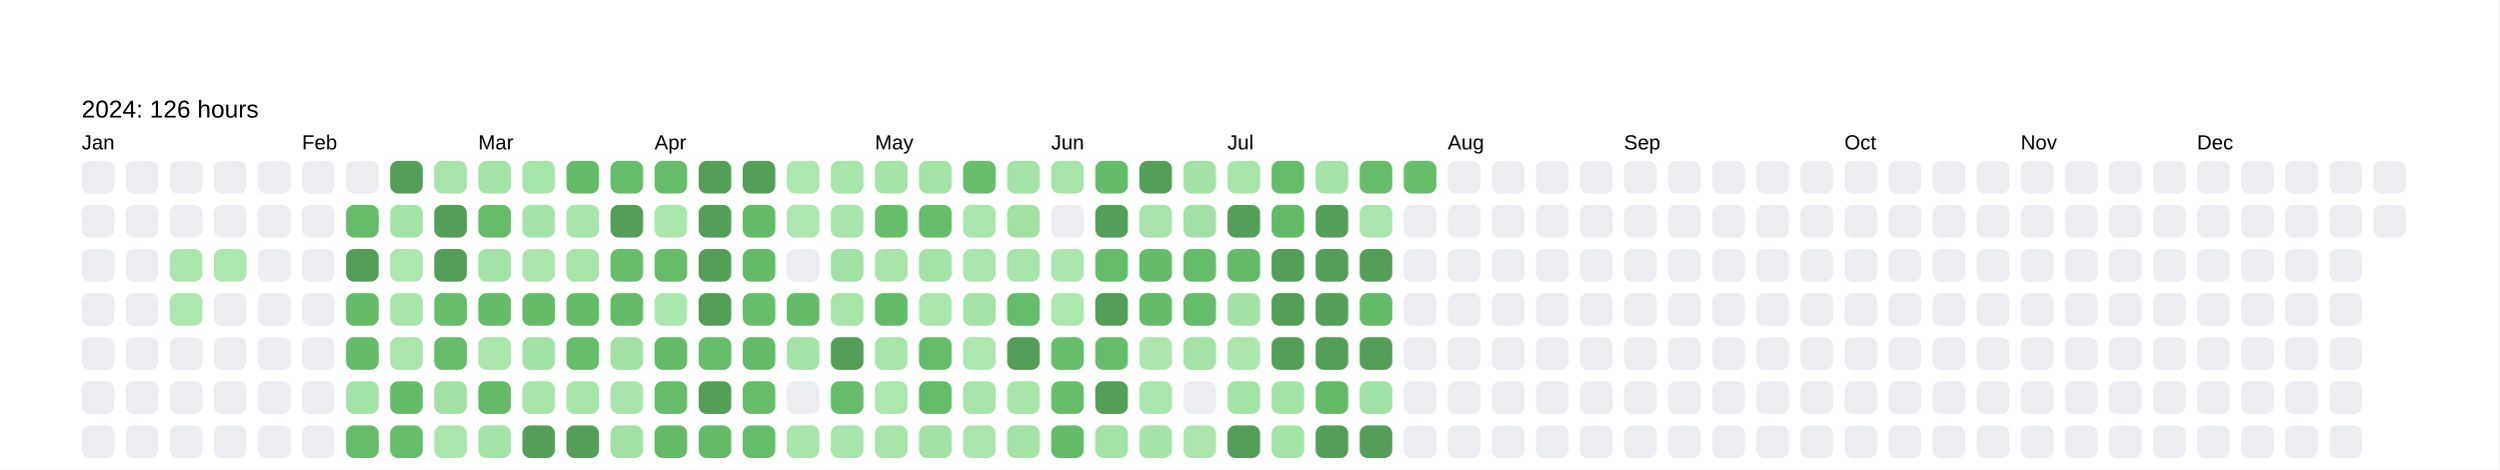
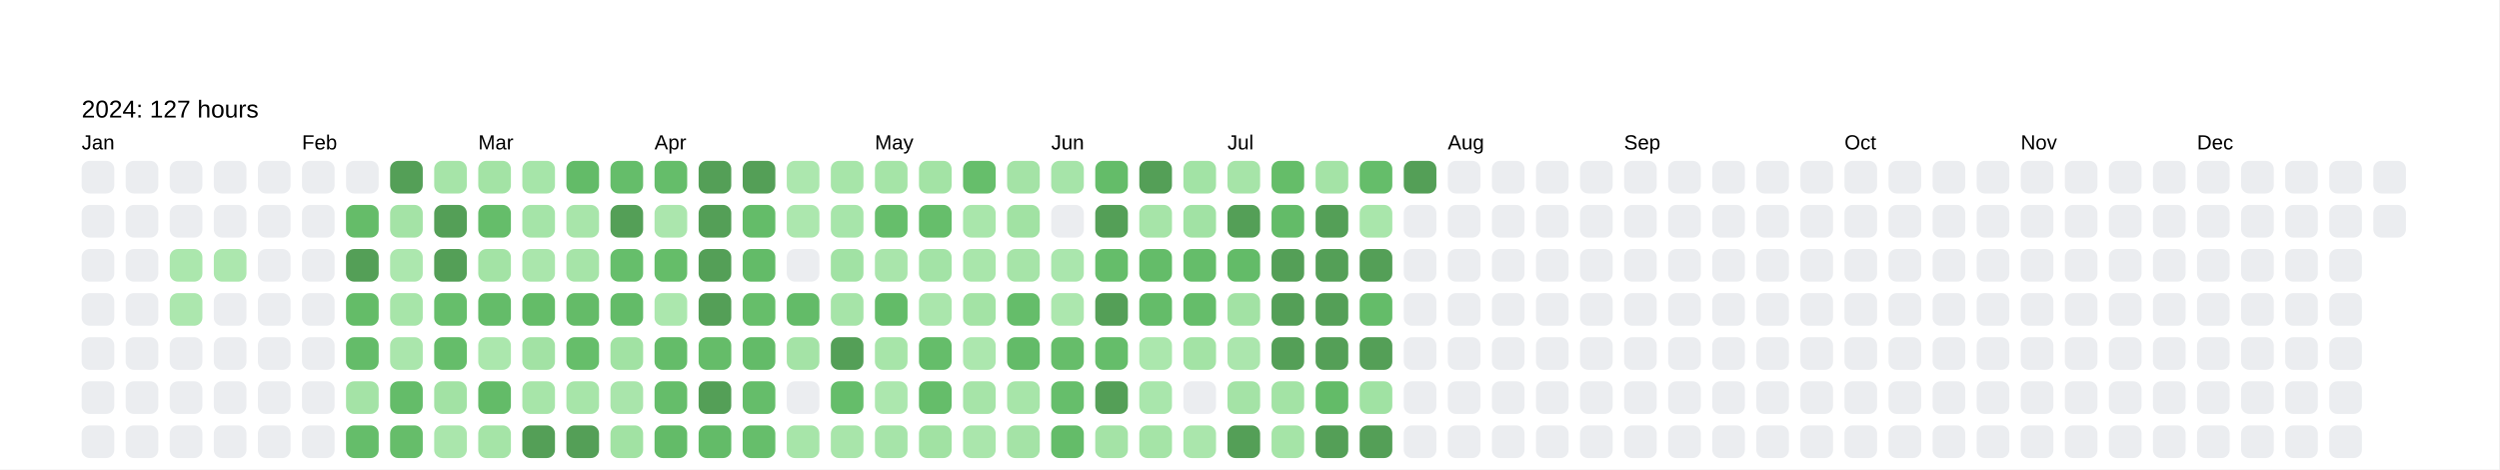
<svg xmlns="http://www.w3.org/2000/svg" baseProfile="full" height="57.5mm" version="1.1" viewBox="0,0,306.2,57.5" width="306.2mm">
  <defs />
  <rect fill="#FFFFFF" height="57.5" width="306.2" x="0" y="0" />
  <text fill="#000000" style="font-size:6px; font-family:Arial; font-weight:bold;" x="10" y="10" />
-   <text fill="#000000" style="font-size:3px; font-family:Arial;" x="10" y="14.4">2024: 126 hours</text>
+   <text fill="#000000" style="font-size:3px; font-family:Arial;" x="10" y="14.4">2024: 127 hours</text>
  <text fill="#000000" style="font-size:2.5px; font-family:Arial" x="10" y="18.3">Jan</text>
  <rect fill="#EBEDF0" height="4" rx="1" ry="1" width="4" x="10" y="19.7" />
  <rect fill="#EBEDF0" height="4" rx="1" ry="1" width="4" x="10" y="25.1" />
  <rect fill="#EBEDF0" height="4" rx="1" ry="1" width="4" x="10" y="30.5" />
  <rect fill="#EBEDF0" height="4" rx="1" ry="1" width="4" x="10" y="35.9" />
  <rect fill="#EBEDF0" height="4" rx="1" ry="1" width="4" x="10" y="41.3" />
  <rect fill="#EBEDF0" height="4" rx="1" ry="1" width="4" x="10" y="46.7" />
  <rect fill="#EBEDF0" height="4" rx="1" ry="1" width="4" x="10" y="52.1" />
  <rect fill="#EBEDF0" height="4" rx="1" ry="1" width="4" x="15.4" y="19.7" />
  <rect fill="#EBEDF0" height="4" rx="1" ry="1" width="4" x="15.4" y="25.1" />
  <rect fill="#EBEDF0" height="4" rx="1" ry="1" width="4" x="15.4" y="30.5" />
  <rect fill="#EBEDF0" height="4" rx="1" ry="1" width="4" x="15.4" y="35.9" />
  <rect fill="#EBEDF0" height="4" rx="1" ry="1" width="4" x="15.4" y="41.3" />
  <rect fill="#EBEDF0" height="4" rx="1" ry="1" width="4" x="15.4" y="46.7" />
  <rect fill="#EBEDF0" height="4" rx="1" ry="1" width="4" x="15.4" y="52.1" />
  <rect fill="#EBEDF0" height="4" rx="1" ry="1" width="4" x="20.8" y="19.7" />
  <rect fill="#EBEDF0" height="4" rx="1" ry="1" width="4" x="20.8" y="25.1" />
  <rect fill="#abe7ad" height="4" rx="1" ry="1" width="4" x="20.8" y="30.5" />
  <rect fill="#ace7ae" height="4" rx="1" ry="1" width="4" x="20.8" y="35.9" />
  <rect fill="#EBEDF0" height="4" rx="1" ry="1" width="4" x="20.8" y="41.3" />
  <rect fill="#EBEDF0" height="4" rx="1" ry="1" width="4" x="20.8" y="46.7" />
  <rect fill="#EBEDF0" height="4" rx="1" ry="1" width="4" x="20.8" y="52.1" />
  <rect fill="#EBEDF0" height="4" rx="1" ry="1" width="4" x="26.2" y="19.7" />
  <rect fill="#EBEDF0" height="4" rx="1" ry="1" width="4" x="26.2" y="25.1" />
  <rect fill="#ace7ae" height="4" rx="1" ry="1" width="4" x="26.2" y="30.5" />
  <rect fill="#EBEDF0" height="4" rx="1" ry="1" width="4" x="26.2" y="35.9" />
  <rect fill="#EBEDF0" height="4" rx="1" ry="1" width="4" x="26.2" y="41.3" />
  <rect fill="#EBEDF0" height="4" rx="1" ry="1" width="4" x="26.2" y="46.7" />
  <rect fill="#EBEDF0" height="4" rx="1" ry="1" width="4" x="26.2" y="52.1" />
  <rect fill="#EBEDF0" height="4" rx="1" ry="1" width="4" x="31.6" y="19.7" />
  <rect fill="#EBEDF0" height="4" rx="1" ry="1" width="4" x="31.6" y="25.1" />
  <rect fill="#EBEDF0" height="4" rx="1" ry="1" width="4" x="31.6" y="30.5" />
  <rect fill="#EBEDF0" height="4" rx="1" ry="1" width="4" x="31.6" y="35.9" />
  <rect fill="#EBEDF0" height="4" rx="1" ry="1" width="4" x="31.6" y="41.3" />
  <rect fill="#EBEDF0" height="4" rx="1" ry="1" width="4" x="31.6" y="46.7" />
  <rect fill="#EBEDF0" height="4" rx="1" ry="1" width="4" x="31.6" y="52.1" />
  <text fill="#000000" style="font-size:2.5px; font-family:Arial" x="37.0" y="18.3">Feb</text>
  <rect fill="#EBEDF0" height="4" rx="1" ry="1" width="4" x="37.0" y="19.7" />
  <rect fill="#EBEDF0" height="4" rx="1" ry="1" width="4" x="37.0" y="25.1" />
  <rect fill="#EBEDF0" height="4" rx="1" ry="1" width="4" x="37.0" y="30.5" />
  <rect fill="#EBEDF0" height="4" rx="1" ry="1" width="4" x="37.0" y="35.9" />
  <rect fill="#EBEDF0" height="4" rx="1" ry="1" width="4" x="37.0" y="41.3" />
  <rect fill="#EBEDF0" height="4" rx="1" ry="1" width="4" x="37.0" y="46.7" />
  <rect fill="#EBEDF0" height="4" rx="1" ry="1" width="4" x="37.0" y="52.1" />
  <rect fill="#EBEDF0" height="4" rx="1" ry="1" width="4" x="42.4" y="19.7" />
  <rect fill="#65bc69" height="4" rx="1" ry="1" width="4" x="42.4" y="25.1" />
  <rect fill="#549F57" height="4" rx="1" ry="1" width="4" x="42.4" y="30.5" />
  <rect fill="#64bc68" height="4" rx="1" ry="1" width="4" x="42.4" y="35.9" />
  <rect fill="#64bc69" height="4" rx="1" ry="1" width="4" x="42.4" y="41.3" />
  <rect fill="#a4e3a6" height="4" rx="1" ry="1" width="4" x="42.4" y="46.7" />
  <rect fill="#65bd6a" height="4" rx="1" ry="1" width="4" x="42.4" y="52.1" />
  <rect fill="#549F57" height="4" rx="1" ry="1" width="4" x="47.8" y="19.7" />
  <rect fill="#a4e3a6" height="4" rx="1" ry="1" width="4" x="47.8" y="25.1" />
  <rect fill="#ace7ae" height="4" rx="1" ry="1" width="4" x="47.8" y="30.5" />
  <rect fill="#a7e5a9" height="4" rx="1" ry="1" width="4" x="47.8" y="35.9" />
  <rect fill="#aae6ac" height="4" rx="1" ry="1" width="4" x="47.8" y="41.3" />
  <rect fill="#64bc69" height="4" rx="1" ry="1" width="4" x="47.8" y="46.7" />
  <rect fill="#66bd6a" height="4" rx="1" ry="1" width="4" x="47.8" y="52.1" />
  <rect fill="#a6e4a8" height="4" rx="1" ry="1" width="4" x="53.2" y="19.7" />
  <rect fill="#549F57" height="4" rx="1" ry="1" width="4" x="53.2" y="25.1" />
  <rect fill="#549F57" height="4" rx="1" ry="1" width="4" x="53.2" y="30.5" />
  <rect fill="#66be6b" height="4" rx="1" ry="1" width="4" x="53.2" y="35.9" />
  <rect fill="#65bd6a" height="4" rx="1" ry="1" width="4" x="53.2" y="41.3" />
  <rect fill="#a2e2a4" height="4" rx="1" ry="1" width="4" x="53.2" y="46.7" />
  <rect fill="#aae6ac" height="4" rx="1" ry="1" width="4" x="53.2" y="52.1" />
  <text fill="#000000" style="font-size:2.5px; font-family:Arial" x="58.6" y="18.3">Mar</text>
  <rect fill="#a3e3a5" height="4" rx="1" ry="1" width="4" x="58.6" y="19.7" />
  <rect fill="#65bd6a" height="4" rx="1" ry="1" width="4" x="58.6" y="25.1" />
  <rect fill="#a3e3a5" height="4" rx="1" ry="1" width="4" x="58.6" y="30.5" />
  <rect fill="#64bc69" height="4" rx="1" ry="1" width="4" x="58.6" y="35.9" />
  <rect fill="#abe7ad" height="4" rx="1" ry="1" width="4" x="58.6" y="41.3" />
  <rect fill="#63bb68" height="4" rx="1" ry="1" width="4" x="58.6" y="46.7" />
  <rect fill="#a5e4a7" height="4" rx="1" ry="1" width="4" x="58.6" y="52.1" />
  <rect fill="#a6e5a9" height="4" rx="1" ry="1" width="4" x="64" y="19.7" />
  <rect fill="#a5e4a8" height="4" rx="1" ry="1" width="4" x="64" y="25.1" />
  <rect fill="#aae6ac" height="4" rx="1" ry="1" width="4" x="64" y="30.5" />
  <rect fill="#64bc68" height="4" rx="1" ry="1" width="4" x="64" y="35.9" />
  <rect fill="#a2e2a4" height="4" rx="1" ry="1" width="4" x="64" y="41.3" />
  <rect fill="#a7e5a9" height="4" rx="1" ry="1" width="4" x="64" y="46.7" />
  <rect fill="#549F57" height="4" rx="1" ry="1" width="4" x="64" y="52.1" />
  <rect fill="#63bb68" height="4" rx="1" ry="1" width="4" x="69.4" y="19.7" />
  <rect fill="#a8e5aa" height="4" rx="1" ry="1" width="4" x="69.4" y="25.1" />
  <rect fill="#a6e4a8" height="4" rx="1" ry="1" width="4" x="69.4" y="30.5" />
  <rect fill="#64bb68" height="4" rx="1" ry="1" width="4" x="69.4" y="35.9" />
  <rect fill="#66be6a" height="4" rx="1" ry="1" width="4" x="69.4" y="41.3" />
  <rect fill="#a7e5a9" height="4" rx="1" ry="1" width="4" x="69.4" y="46.7" />
  <rect fill="#549F57" height="4" rx="1" ry="1" width="4" x="69.4" y="52.1" />
  <rect fill="#65bd6a" height="4" rx="1" ry="1" width="4" x="74.8" y="19.7" />
  <rect fill="#549F57" height="4" rx="1" ry="1" width="4" x="74.8" y="25.1" />
  <rect fill="#66be6b" height="4" rx="1" ry="1" width="4" x="74.8" y="30.5" />
  <rect fill="#63bb68" height="4" rx="1" ry="1" width="4" x="74.8" y="35.9" />
  <rect fill="#a1e2a3" height="4" rx="1" ry="1" width="4" x="74.8" y="41.3" />
  <rect fill="#a9e5ab" height="4" rx="1" ry="1" width="4" x="74.8" y="46.7" />
  <rect fill="#a1e2a3" height="4" rx="1" ry="1" width="4" x="74.8" y="52.1" />
  <text fill="#000000" style="font-size:2.5px; font-family:Arial" x="80.2" y="18.3">Apr</text>
  <rect fill="#65bd6a" height="4" rx="1" ry="1" width="4" x="80.2" y="19.7" />
  <rect fill="#abe6ad" height="4" rx="1" ry="1" width="4" x="80.2" y="25.1" />
  <rect fill="#65bd69" height="4" rx="1" ry="1" width="4" x="80.2" y="30.5" />
  <rect fill="#abe7ad" height="4" rx="1" ry="1" width="4" x="80.2" y="35.9" />
  <rect fill="#64bc69" height="4" rx="1" ry="1" width="4" x="80.2" y="41.3" />
  <rect fill="#65bd6a" height="4" rx="1" ry="1" width="4" x="80.2" y="46.7" />
  <rect fill="#63bb68" height="4" rx="1" ry="1" width="4" x="80.2" y="52.1" />
  <rect fill="#549F57" height="4" rx="1" ry="1" width="4" x="85.6" y="19.7" />
  <rect fill="#549F57" height="4" rx="1" ry="1" width="4" x="85.6" y="25.1" />
  <rect fill="#549F57" height="4" rx="1" ry="1" width="4" x="85.6" y="30.5" />
  <rect fill="#549F57" height="4" rx="1" ry="1" width="4" x="85.6" y="35.9" />
  <rect fill="#65bc69" height="4" rx="1" ry="1" width="4" x="85.6" y="41.3" />
  <rect fill="#549F57" height="4" rx="1" ry="1" width="4" x="85.6" y="46.7" />
  <rect fill="#63bb68" height="4" rx="1" ry="1" width="4" x="85.6" y="52.1" />
  <rect fill="#549F57" height="4" rx="1" ry="1" width="4" x="91" y="19.7" />
  <rect fill="#64bc69" height="4" rx="1" ry="1" width="4" x="91" y="25.1" />
  <rect fill="#63bb68" height="4" rx="1" ry="1" width="4" x="91" y="30.5" />
  <rect fill="#66be6a" height="4" rx="1" ry="1" width="4" x="91" y="35.9" />
  <rect fill="#63bb68" height="4" rx="1" ry="1" width="4" x="91" y="41.3" />
  <rect fill="#65bd6a" height="4" rx="1" ry="1" width="4" x="91" y="46.7" />
  <rect fill="#66be6b" height="4" rx="1" ry="1" width="4" x="91" y="52.1" />
  <rect fill="#ace7ae" height="4" rx="1" ry="1" width="4" x="96.4" y="19.7" />
  <rect fill="#ace7ae" height="4" rx="1" ry="1" width="4" x="96.4" y="25.1" />
  <rect fill="#EBEDF0" height="4" rx="1" ry="1" width="4" x="96.4" y="30.5" />
  <rect fill="#63bb68" height="4" rx="1" ry="1" width="4" x="96.4" y="35.9" />
  <rect fill="#a4e3a6" height="4" rx="1" ry="1" width="4" x="96.4" y="41.3" />
  <rect fill="#EBEDF0" height="4" rx="1" ry="1" width="4" x="96.4" y="46.7" />
  <rect fill="#a7e5a9" height="4" rx="1" ry="1" width="4" x="96.4" y="52.1" />
  <rect fill="#a7e5a9" height="4" rx="1" ry="1" width="4" x="101.8" y="19.7" />
  <rect fill="#a7e5aa" height="4" rx="1" ry="1" width="4" x="101.8" y="25.1" />
  <rect fill="#a1e2a4" height="4" rx="1" ry="1" width="4" x="101.8" y="30.5" />
  <rect fill="#a6e4a8" height="4" rx="1" ry="1" width="4" x="101.8" y="35.9" />
  <rect fill="#549F57" height="4" rx="1" ry="1" width="4" x="101.8" y="41.3" />
  <rect fill="#65bd6a" height="4" rx="1" ry="1" width="4" x="101.8" y="46.7" />
  <rect fill="#a8e5aa" height="4" rx="1" ry="1" width="4" x="101.8" y="52.1" />
  <text fill="#000000" style="font-size:2.5px; font-family:Arial" x="107.2" y="18.3">May</text>
  <rect fill="#a5e4a7" height="4" rx="1" ry="1" width="4" x="107.2" y="19.7" />
  <rect fill="#66be6b" height="4" rx="1" ry="1" width="4" x="107.2" y="25.1" />
  <rect fill="#a9e5ab" height="4" rx="1" ry="1" width="4" x="107.2" y="30.5" />
  <rect fill="#63bb68" height="4" rx="1" ry="1" width="4" x="107.2" y="35.9" />
  <rect fill="#a7e5a9" height="4" rx="1" ry="1" width="4" x="107.2" y="41.3" />
  <rect fill="#ace7ae" height="4" rx="1" ry="1" width="4" x="107.2" y="46.7" />
  <rect fill="#a6e4a9" height="4" rx="1" ry="1" width="4" x="107.2" y="52.1" />
  <rect fill="#a3e3a5" height="4" rx="1" ry="1" width="4" x="112.6" y="19.7" />
  <rect fill="#66be6b" height="4" rx="1" ry="1" width="4" x="112.6" y="25.1" />
  <rect fill="#a3e3a6" height="4" rx="1" ry="1" width="4" x="112.6" y="30.5" />
  <rect fill="#aae6ac" height="4" rx="1" ry="1" width="4" x="112.6" y="35.9" />
  <rect fill="#65bd6a" height="4" rx="1" ry="1" width="4" x="112.6" y="41.3" />
  <rect fill="#65bd6a" height="4" rx="1" ry="1" width="4" x="112.6" y="46.7" />
  <rect fill="#a1e2a3" height="4" rx="1" ry="1" width="4" x="112.6" y="52.1" />
  <rect fill="#66be6b" height="4" rx="1" ry="1" width="4" x="118" y="19.7" />
  <rect fill="#a9e6ab" height="4" rx="1" ry="1" width="4" x="118" y="25.1" />
  <rect fill="#a9e6ab" height="4" rx="1" ry="1" width="4" x="118" y="30.5" />
  <rect fill="#a3e3a5" height="4" rx="1" ry="1" width="4" x="118" y="35.9" />
  <rect fill="#ace7ae" height="4" rx="1" ry="1" width="4" x="118" y="41.3" />
  <rect fill="#a6e4a8" height="4" rx="1" ry="1" width="4" x="118" y="46.7" />
  <rect fill="#aae6ac" height="4" rx="1" ry="1" width="4" x="118" y="52.1" />
  <rect fill="#a4e3a6" height="4" rx="1" ry="1" width="4" x="123.4" y="19.7" />
  <rect fill="#a1e2a3" height="4" rx="1" ry="1" width="4" x="123.4" y="25.1" />
  <rect fill="#a6e4a8" height="4" rx="1" ry="1" width="4" x="123.4" y="30.5" />
  <rect fill="#65bd6a" height="4" rx="1" ry="1" width="4" x="123.4" y="35.9" />
-   <rect fill="#549F57" height="4" rx="1" ry="1" width="4" x="123.4" y="41.3" />
+   <rect fill="#63bb68" height="4" rx="1" ry="1" width="4" x="123.4" y="41.3" />
  <rect fill="#a7e5a9" height="4" rx="1" ry="1" width="4" x="123.4" y="46.7" />
  <rect fill="#a4e3a6" height="4" rx="1" ry="1" width="4" x="123.4" y="52.1" />
  <text fill="#000000" style="font-size:2.5px; font-family:Arial" x="128.8" y="18.3">Jun</text>
  <rect fill="#a6e4a9" height="4" rx="1" ry="1" width="4" x="128.8" y="19.7" />
  <rect fill="#EBEDF0" height="4" rx="1" ry="1" width="4" x="128.8" y="25.1" />
  <rect fill="#aae6ad" height="4" rx="1" ry="1" width="4" x="128.8" y="30.5" />
  <rect fill="#ace7ae" height="4" rx="1" ry="1" width="4" x="128.8" y="35.9" />
  <rect fill="#66bd6a" height="4" rx="1" ry="1" width="4" x="128.8" y="41.3" />
  <rect fill="#66be6b" height="4" rx="1" ry="1" width="4" x="128.8" y="46.7" />
  <rect fill="#64bc69" height="4" rx="1" ry="1" width="4" x="128.8" y="52.1" />
  <rect fill="#64bc69" height="4" rx="1" ry="1" width="4" x="134.2" y="19.7" />
  <rect fill="#549F57" height="4" rx="1" ry="1" width="4" x="134.2" y="25.1" />
  <rect fill="#65bd6a" height="4" rx="1" ry="1" width="4" x="134.2" y="30.5" />
  <rect fill="#549F57" height="4" rx="1" ry="1" width="4" x="134.2" y="35.9" />
  <rect fill="#65bd6a" height="4" rx="1" ry="1" width="4" x="134.2" y="41.3" />
  <rect fill="#549F57" height="4" rx="1" ry="1" width="4" x="134.2" y="46.7" />
  <rect fill="#a4e3a6" height="4" rx="1" ry="1" width="4" x="134.2" y="52.1" />
  <rect fill="#549F57" height="4" rx="1" ry="1" width="4" x="139.6" y="19.7" />
  <rect fill="#a6e4a8" height="4" rx="1" ry="1" width="4" x="139.6" y="25.1" />
  <rect fill="#64bc69" height="4" rx="1" ry="1" width="4" x="139.6" y="30.5" />
  <rect fill="#64bc69" height="4" rx="1" ry="1" width="4" x="139.6" y="35.9" />
  <rect fill="#abe7ad" height="4" rx="1" ry="1" width="4" x="139.6" y="41.3" />
  <rect fill="#a9e6ac" height="4" rx="1" ry="1" width="4" x="139.6" y="46.7" />
  <rect fill="#a5e4a7" height="4" rx="1" ry="1" width="4" x="139.6" y="52.1" />
  <rect fill="#a2e3a5" height="4" rx="1" ry="1" width="4" x="145" y="19.7" />
  <rect fill="#a1e2a4" height="4" rx="1" ry="1" width="4" x="145" y="25.1" />
  <rect fill="#65bd6a" height="4" rx="1" ry="1" width="4" x="145" y="30.5" />
  <rect fill="#65bd6a" height="4" rx="1" ry="1" width="4" x="145" y="35.9" />
  <rect fill="#a3e3a5" height="4" rx="1" ry="1" width="4" x="145" y="41.3" />
  <rect fill="#EBEDF0" height="4" rx="1" ry="1" width="4" x="145" y="46.7" />
  <rect fill="#aae6ac" height="4" rx="1" ry="1" width="4" x="145" y="52.1" />
  <text fill="#000000" style="font-size:2.5px; font-family:Arial" x="150.4" y="18.3">Jul</text>
  <rect fill="#a6e4a8" height="4" rx="1" ry="1" width="4" x="150.4" y="19.7" />
  <rect fill="#549F57" height="4" rx="1" ry="1" width="4" x="150.4" y="25.1" />
  <rect fill="#63bb68" height="4" rx="1" ry="1" width="4" x="150.4" y="30.5" />
  <rect fill="#a2e2a4" height="4" rx="1" ry="1" width="4" x="150.4" y="35.9" />
  <rect fill="#abe6ad" height="4" rx="1" ry="1" width="4" x="150.4" y="41.3" />
  <rect fill="#a4e3a6" height="4" rx="1" ry="1" width="4" x="150.4" y="46.7" />
  <rect fill="#549F57" height="4" rx="1" ry="1" width="4" x="150.4" y="52.1" />
  <rect fill="#65bd69" height="4" rx="1" ry="1" width="4" x="155.8" y="19.7" />
  <rect fill="#63bb68" height="4" rx="1" ry="1" width="4" x="155.8" y="25.1" />
  <rect fill="#549F57" height="4" rx="1" ry="1" width="4" x="155.8" y="30.5" />
  <rect fill="#549F57" height="4" rx="1" ry="1" width="4" x="155.8" y="35.9" />
  <rect fill="#549F57" height="4" rx="1" ry="1" width="4" x="155.8" y="41.3" />
  <rect fill="#a3e3a5" height="4" rx="1" ry="1" width="4" x="155.8" y="46.7" />
  <rect fill="#a5e4a7" height="4" rx="1" ry="1" width="4" x="155.8" y="52.1" />
  <rect fill="#a4e3a6" height="4" rx="1" ry="1" width="4" x="161.2" y="19.7" />
  <rect fill="#549F57" height="4" rx="1" ry="1" width="4" x="161.2" y="25.1" />
  <rect fill="#549F57" height="4" rx="1" ry="1" width="4" x="161.2" y="30.5" />
  <rect fill="#549F57" height="4" rx="1" ry="1" width="4" x="161.2" y="35.9" />
  <rect fill="#549F57" height="4" rx="1" ry="1" width="4" x="161.2" y="41.3" />
  <rect fill="#63bb68" height="4" rx="1" ry="1" width="4" x="161.2" y="46.7" />
  <rect fill="#549F57" height="4" rx="1" ry="1" width="4" x="161.2" y="52.1" />
  <rect fill="#65bd6a" height="4" rx="1" ry="1" width="4" x="166.6" y="19.7" />
  <rect fill="#a9e6ab" height="4" rx="1" ry="1" width="4" x="166.6" y="25.1" />
  <rect fill="#549F57" height="4" rx="1" ry="1" width="4" x="166.6" y="30.5" />
  <rect fill="#64bc69" height="4" rx="1" ry="1" width="4" x="166.6" y="35.9" />
  <rect fill="#549F57" height="4" rx="1" ry="1" width="4" x="166.6" y="41.3" />
  <rect fill="#a0e2a3" height="4" rx="1" ry="1" width="4" x="166.6" y="46.7" />
  <rect fill="#549F57" height="4" rx="1" ry="1" width="4" x="166.6" y="52.1" />
-   <rect fill="#66be6b" height="4" rx="1" ry="1" width="4" x="172" y="19.7" />
+   <rect fill="#549F57" height="4" rx="1" ry="1" width="4" x="172" y="19.7" />
  <rect fill="#EBEDF0" height="4" rx="1" ry="1" width="4" x="172" y="25.1" />
  <rect fill="#EBEDF0" height="4" rx="1" ry="1" width="4" x="172" y="30.5" />
  <rect fill="#EBEDF0" height="4" rx="1" ry="1" width="4" x="172" y="35.9" />
  <rect fill="#EBEDF0" height="4" rx="1" ry="1" width="4" x="172" y="41.3" />
  <rect fill="#EBEDF0" height="4" rx="1" ry="1" width="4" x="172" y="46.7" />
  <rect fill="#EBEDF0" height="4" rx="1" ry="1" width="4" x="172" y="52.1" />
  <text fill="#000000" style="font-size:2.5px; font-family:Arial" x="177.4" y="18.3">Aug</text>
  <rect fill="#EBEDF0" height="4" rx="1" ry="1" width="4" x="177.4" y="19.7" />
  <rect fill="#EBEDF0" height="4" rx="1" ry="1" width="4" x="177.4" y="25.1" />
  <rect fill="#EBEDF0" height="4" rx="1" ry="1" width="4" x="177.4" y="30.5" />
  <rect fill="#EBEDF0" height="4" rx="1" ry="1" width="4" x="177.4" y="35.9" />
  <rect fill="#EBEDF0" height="4" rx="1" ry="1" width="4" x="177.4" y="41.3" />
  <rect fill="#EBEDF0" height="4" rx="1" ry="1" width="4" x="177.4" y="46.7" />
  <rect fill="#EBEDF0" height="4" rx="1" ry="1" width="4" x="177.4" y="52.1" />
  <rect fill="#EBEDF0" height="4" rx="1" ry="1" width="4" x="182.8" y="19.7" />
  <rect fill="#EBEDF0" height="4" rx="1" ry="1" width="4" x="182.8" y="25.1" />
  <rect fill="#EBEDF0" height="4" rx="1" ry="1" width="4" x="182.8" y="30.5" />
  <rect fill="#EBEDF0" height="4" rx="1" ry="1" width="4" x="182.8" y="35.9" />
  <rect fill="#EBEDF0" height="4" rx="1" ry="1" width="4" x="182.8" y="41.3" />
  <rect fill="#EBEDF0" height="4" rx="1" ry="1" width="4" x="182.8" y="46.7" />
  <rect fill="#EBEDF0" height="4" rx="1" ry="1" width="4" x="182.8" y="52.1" />
  <rect fill="#EBEDF0" height="4" rx="1" ry="1" width="4" x="188.2" y="19.7" />
  <rect fill="#EBEDF0" height="4" rx="1" ry="1" width="4" x="188.2" y="25.1" />
  <rect fill="#EBEDF0" height="4" rx="1" ry="1" width="4" x="188.2" y="30.5" />
  <rect fill="#EBEDF0" height="4" rx="1" ry="1" width="4" x="188.2" y="35.9" />
  <rect fill="#EBEDF0" height="4" rx="1" ry="1" width="4" x="188.2" y="41.3" />
  <rect fill="#EBEDF0" height="4" rx="1" ry="1" width="4" x="188.2" y="46.7" />
  <rect fill="#EBEDF0" height="4" rx="1" ry="1" width="4" x="188.2" y="52.1" />
  <rect fill="#EBEDF0" height="4" rx="1" ry="1" width="4" x="193.6" y="19.7" />
  <rect fill="#EBEDF0" height="4" rx="1" ry="1" width="4" x="193.6" y="25.1" />
  <rect fill="#EBEDF0" height="4" rx="1" ry="1" width="4" x="193.6" y="30.5" />
  <rect fill="#EBEDF0" height="4" rx="1" ry="1" width="4" x="193.6" y="35.9" />
  <rect fill="#EBEDF0" height="4" rx="1" ry="1" width="4" x="193.6" y="41.3" />
  <rect fill="#EBEDF0" height="4" rx="1" ry="1" width="4" x="193.6" y="46.7" />
  <rect fill="#EBEDF0" height="4" rx="1" ry="1" width="4" x="193.6" y="52.1" />
  <text fill="#000000" style="font-size:2.5px; font-family:Arial" x="199" y="18.3">Sep</text>
  <rect fill="#EBEDF0" height="4" rx="1" ry="1" width="4" x="199" y="19.7" />
  <rect fill="#EBEDF0" height="4" rx="1" ry="1" width="4" x="199" y="25.1" />
  <rect fill="#EBEDF0" height="4" rx="1" ry="1" width="4" x="199" y="30.5" />
  <rect fill="#EBEDF0" height="4" rx="1" ry="1" width="4" x="199" y="35.9" />
  <rect fill="#EBEDF0" height="4" rx="1" ry="1" width="4" x="199" y="41.3" />
  <rect fill="#EBEDF0" height="4" rx="1" ry="1" width="4" x="199" y="46.7" />
  <rect fill="#EBEDF0" height="4" rx="1" ry="1" width="4" x="199" y="52.1" />
  <rect fill="#EBEDF0" height="4" rx="1" ry="1" width="4" x="204.4" y="19.7" />
  <rect fill="#EBEDF0" height="4" rx="1" ry="1" width="4" x="204.4" y="25.1" />
  <rect fill="#EBEDF0" height="4" rx="1" ry="1" width="4" x="204.4" y="30.5" />
  <rect fill="#EBEDF0" height="4" rx="1" ry="1" width="4" x="204.4" y="35.9" />
  <rect fill="#EBEDF0" height="4" rx="1" ry="1" width="4" x="204.4" y="41.3" />
  <rect fill="#EBEDF0" height="4" rx="1" ry="1" width="4" x="204.4" y="46.7" />
  <rect fill="#EBEDF0" height="4" rx="1" ry="1" width="4" x="204.4" y="52.1" />
  <rect fill="#EBEDF0" height="4" rx="1" ry="1" width="4" x="209.8" y="19.7" />
  <rect fill="#EBEDF0" height="4" rx="1" ry="1" width="4" x="209.8" y="25.1" />
  <rect fill="#EBEDF0" height="4" rx="1" ry="1" width="4" x="209.8" y="30.5" />
  <rect fill="#EBEDF0" height="4" rx="1" ry="1" width="4" x="209.8" y="35.9" />
  <rect fill="#EBEDF0" height="4" rx="1" ry="1" width="4" x="209.8" y="41.3" />
  <rect fill="#EBEDF0" height="4" rx="1" ry="1" width="4" x="209.8" y="46.7" />
  <rect fill="#EBEDF0" height="4" rx="1" ry="1" width="4" x="209.8" y="52.1" />
  <rect fill="#EBEDF0" height="4" rx="1" ry="1" width="4" x="215.2" y="19.7" />
  <rect fill="#EBEDF0" height="4" rx="1" ry="1" width="4" x="215.2" y="25.1" />
  <rect fill="#EBEDF0" height="4" rx="1" ry="1" width="4" x="215.2" y="30.5" />
  <rect fill="#EBEDF0" height="4" rx="1" ry="1" width="4" x="215.2" y="35.9" />
  <rect fill="#EBEDF0" height="4" rx="1" ry="1" width="4" x="215.2" y="41.3" />
  <rect fill="#EBEDF0" height="4" rx="1" ry="1" width="4" x="215.2" y="46.7" />
  <rect fill="#EBEDF0" height="4" rx="1" ry="1" width="4" x="215.2" y="52.1" />
  <rect fill="#EBEDF0" height="4" rx="1" ry="1" width="4" x="220.6" y="19.7" />
  <rect fill="#EBEDF0" height="4" rx="1" ry="1" width="4" x="220.6" y="25.1" />
  <rect fill="#EBEDF0" height="4" rx="1" ry="1" width="4" x="220.6" y="30.5" />
  <rect fill="#EBEDF0" height="4" rx="1" ry="1" width="4" x="220.6" y="35.9" />
  <rect fill="#EBEDF0" height="4" rx="1" ry="1" width="4" x="220.6" y="41.3" />
  <rect fill="#EBEDF0" height="4" rx="1" ry="1" width="4" x="220.6" y="46.7" />
  <rect fill="#EBEDF0" height="4" rx="1" ry="1" width="4" x="220.6" y="52.1" />
  <text fill="#000000" style="font-size:2.5px; font-family:Arial" x="226" y="18.3">Oct</text>
  <rect fill="#EBEDF0" height="4" rx="1" ry="1" width="4" x="226" y="19.7" />
  <rect fill="#EBEDF0" height="4" rx="1" ry="1" width="4" x="226" y="25.1" />
  <rect fill="#EBEDF0" height="4" rx="1" ry="1" width="4" x="226" y="30.5" />
  <rect fill="#EBEDF0" height="4" rx="1" ry="1" width="4" x="226" y="35.9" />
  <rect fill="#EBEDF0" height="4" rx="1" ry="1" width="4" x="226" y="41.3" />
  <rect fill="#EBEDF0" height="4" rx="1" ry="1" width="4" x="226" y="46.7" />
  <rect fill="#EBEDF0" height="4" rx="1" ry="1" width="4" x="226" y="52.1" />
  <rect fill="#EBEDF0" height="4" rx="1" ry="1" width="4" x="231.4" y="19.7" />
  <rect fill="#EBEDF0" height="4" rx="1" ry="1" width="4" x="231.4" y="25.1" />
  <rect fill="#EBEDF0" height="4" rx="1" ry="1" width="4" x="231.4" y="30.5" />
  <rect fill="#EBEDF0" height="4" rx="1" ry="1" width="4" x="231.4" y="35.9" />
  <rect fill="#EBEDF0" height="4" rx="1" ry="1" width="4" x="231.4" y="41.3" />
  <rect fill="#EBEDF0" height="4" rx="1" ry="1" width="4" x="231.4" y="46.7" />
  <rect fill="#EBEDF0" height="4" rx="1" ry="1" width="4" x="231.4" y="52.1" />
  <rect fill="#EBEDF0" height="4" rx="1" ry="1" width="4" x="236.8" y="19.7" />
  <rect fill="#EBEDF0" height="4" rx="1" ry="1" width="4" x="236.8" y="25.1" />
  <rect fill="#EBEDF0" height="4" rx="1" ry="1" width="4" x="236.8" y="30.5" />
  <rect fill="#EBEDF0" height="4" rx="1" ry="1" width="4" x="236.8" y="35.9" />
  <rect fill="#EBEDF0" height="4" rx="1" ry="1" width="4" x="236.8" y="41.3" />
  <rect fill="#EBEDF0" height="4" rx="1" ry="1" width="4" x="236.8" y="46.7" />
  <rect fill="#EBEDF0" height="4" rx="1" ry="1" width="4" x="236.8" y="52.1" />
  <rect fill="#EBEDF0" height="4" rx="1" ry="1" width="4" x="242.2" y="19.7" />
  <rect fill="#EBEDF0" height="4" rx="1" ry="1" width="4" x="242.2" y="25.1" />
  <rect fill="#EBEDF0" height="4" rx="1" ry="1" width="4" x="242.2" y="30.5" />
  <rect fill="#EBEDF0" height="4" rx="1" ry="1" width="4" x="242.2" y="35.9" />
  <rect fill="#EBEDF0" height="4" rx="1" ry="1" width="4" x="242.2" y="41.3" />
  <rect fill="#EBEDF0" height="4" rx="1" ry="1" width="4" x="242.2" y="46.7" />
  <rect fill="#EBEDF0" height="4" rx="1" ry="1" width="4" x="242.2" y="52.1" />
  <text fill="#000000" style="font-size:2.5px; font-family:Arial" x="247.6" y="18.3">Nov</text>
  <rect fill="#EBEDF0" height="4" rx="1" ry="1" width="4" x="247.6" y="19.7" />
  <rect fill="#EBEDF0" height="4" rx="1" ry="1" width="4" x="247.6" y="25.1" />
  <rect fill="#EBEDF0" height="4" rx="1" ry="1" width="4" x="247.6" y="30.5" />
  <rect fill="#EBEDF0" height="4" rx="1" ry="1" width="4" x="247.6" y="35.9" />
  <rect fill="#EBEDF0" height="4" rx="1" ry="1" width="4" x="247.6" y="41.3" />
  <rect fill="#EBEDF0" height="4" rx="1" ry="1" width="4" x="247.6" y="46.7" />
  <rect fill="#EBEDF0" height="4" rx="1" ry="1" width="4" x="247.6" y="52.1" />
  <rect fill="#EBEDF0" height="4" rx="1" ry="1" width="4" x="253" y="19.7" />
  <rect fill="#EBEDF0" height="4" rx="1" ry="1" width="4" x="253" y="25.1" />
  <rect fill="#EBEDF0" height="4" rx="1" ry="1" width="4" x="253" y="30.5" />
  <rect fill="#EBEDF0" height="4" rx="1" ry="1" width="4" x="253" y="35.9" />
  <rect fill="#EBEDF0" height="4" rx="1" ry="1" width="4" x="253" y="41.3" />
  <rect fill="#EBEDF0" height="4" rx="1" ry="1" width="4" x="253" y="46.7" />
  <rect fill="#EBEDF0" height="4" rx="1" ry="1" width="4" x="253" y="52.1" />
  <rect fill="#EBEDF0" height="4" rx="1" ry="1" width="4" x="258.4" y="19.7" />
  <rect fill="#EBEDF0" height="4" rx="1" ry="1" width="4" x="258.4" y="25.1" />
  <rect fill="#EBEDF0" height="4" rx="1" ry="1" width="4" x="258.4" y="30.5" />
  <rect fill="#EBEDF0" height="4" rx="1" ry="1" width="4" x="258.4" y="35.9" />
  <rect fill="#EBEDF0" height="4" rx="1" ry="1" width="4" x="258.4" y="41.3" />
  <rect fill="#EBEDF0" height="4" rx="1" ry="1" width="4" x="258.4" y="46.7" />
  <rect fill="#EBEDF0" height="4" rx="1" ry="1" width="4" x="258.4" y="52.1" />
  <rect fill="#EBEDF0" height="4" rx="1" ry="1" width="4" x="263.8" y="19.7" />
  <rect fill="#EBEDF0" height="4" rx="1" ry="1" width="4" x="263.8" y="25.1" />
  <rect fill="#EBEDF0" height="4" rx="1" ry="1" width="4" x="263.8" y="30.5" />
  <rect fill="#EBEDF0" height="4" rx="1" ry="1" width="4" x="263.8" y="35.9" />
  <rect fill="#EBEDF0" height="4" rx="1" ry="1" width="4" x="263.8" y="41.3" />
  <rect fill="#EBEDF0" height="4" rx="1" ry="1" width="4" x="263.8" y="46.7" />
  <rect fill="#EBEDF0" height="4" rx="1" ry="1" width="4" x="263.8" y="52.1" />
  <text fill="#000000" style="font-size:2.5px; font-family:Arial" x="269.2" y="18.3">Dec</text>
  <rect fill="#EBEDF0" height="4" rx="1" ry="1" width="4" x="269.2" y="19.7" />
  <rect fill="#EBEDF0" height="4" rx="1" ry="1" width="4" x="269.2" y="25.1" />
  <rect fill="#EBEDF0" height="4" rx="1" ry="1" width="4" x="269.2" y="30.5" />
  <rect fill="#EBEDF0" height="4" rx="1" ry="1" width="4" x="269.2" y="35.9" />
  <rect fill="#EBEDF0" height="4" rx="1" ry="1" width="4" x="269.2" y="41.3" />
  <rect fill="#EBEDF0" height="4" rx="1" ry="1" width="4" x="269.2" y="46.7" />
  <rect fill="#EBEDF0" height="4" rx="1" ry="1" width="4" x="269.2" y="52.1" />
  <rect fill="#EBEDF0" height="4" rx="1" ry="1" width="4" x="274.6" y="19.7" />
  <rect fill="#EBEDF0" height="4" rx="1" ry="1" width="4" x="274.6" y="25.1" />
  <rect fill="#EBEDF0" height="4" rx="1" ry="1" width="4" x="274.6" y="30.5" />
  <rect fill="#EBEDF0" height="4" rx="1" ry="1" width="4" x="274.6" y="35.9" />
  <rect fill="#EBEDF0" height="4" rx="1" ry="1" width="4" x="274.6" y="41.3" />
  <rect fill="#EBEDF0" height="4" rx="1" ry="1" width="4" x="274.6" y="46.7" />
  <rect fill="#EBEDF0" height="4" rx="1" ry="1" width="4" x="274.6" y="52.1" />
  <rect fill="#EBEDF0" height="4" rx="1" ry="1" width="4" x="280" y="19.7" />
  <rect fill="#EBEDF0" height="4" rx="1" ry="1" width="4" x="280" y="25.1" />
  <rect fill="#EBEDF0" height="4" rx="1" ry="1" width="4" x="280" y="30.5" />
  <rect fill="#EBEDF0" height="4" rx="1" ry="1" width="4" x="280" y="35.9" />
  <rect fill="#EBEDF0" height="4" rx="1" ry="1" width="4" x="280" y="41.3" />
  <rect fill="#EBEDF0" height="4" rx="1" ry="1" width="4" x="280" y="46.7" />
  <rect fill="#EBEDF0" height="4" rx="1" ry="1" width="4" x="280" y="52.1" />
  <rect fill="#EBEDF0" height="4" rx="1" ry="1" width="4" x="285.4" y="19.7" />
  <rect fill="#EBEDF0" height="4" rx="1" ry="1" width="4" x="285.4" y="25.1" />
  <rect fill="#EBEDF0" height="4" rx="1" ry="1" width="4" x="285.4" y="30.5" />
  <rect fill="#EBEDF0" height="4" rx="1" ry="1" width="4" x="285.4" y="35.9" />
  <rect fill="#EBEDF0" height="4" rx="1" ry="1" width="4" x="285.4" y="41.3" />
  <rect fill="#EBEDF0" height="4" rx="1" ry="1" width="4" x="285.4" y="46.7" />
  <rect fill="#EBEDF0" height="4" rx="1" ry="1" width="4" x="285.4" y="52.1" />
  <rect fill="#EBEDF0" height="4" rx="1" ry="1" width="4" x="290.8" y="19.7" />
  <rect fill="#EBEDF0" height="4" rx="1" ry="1" width="4" x="290.8" y="25.1" />
</svg>
